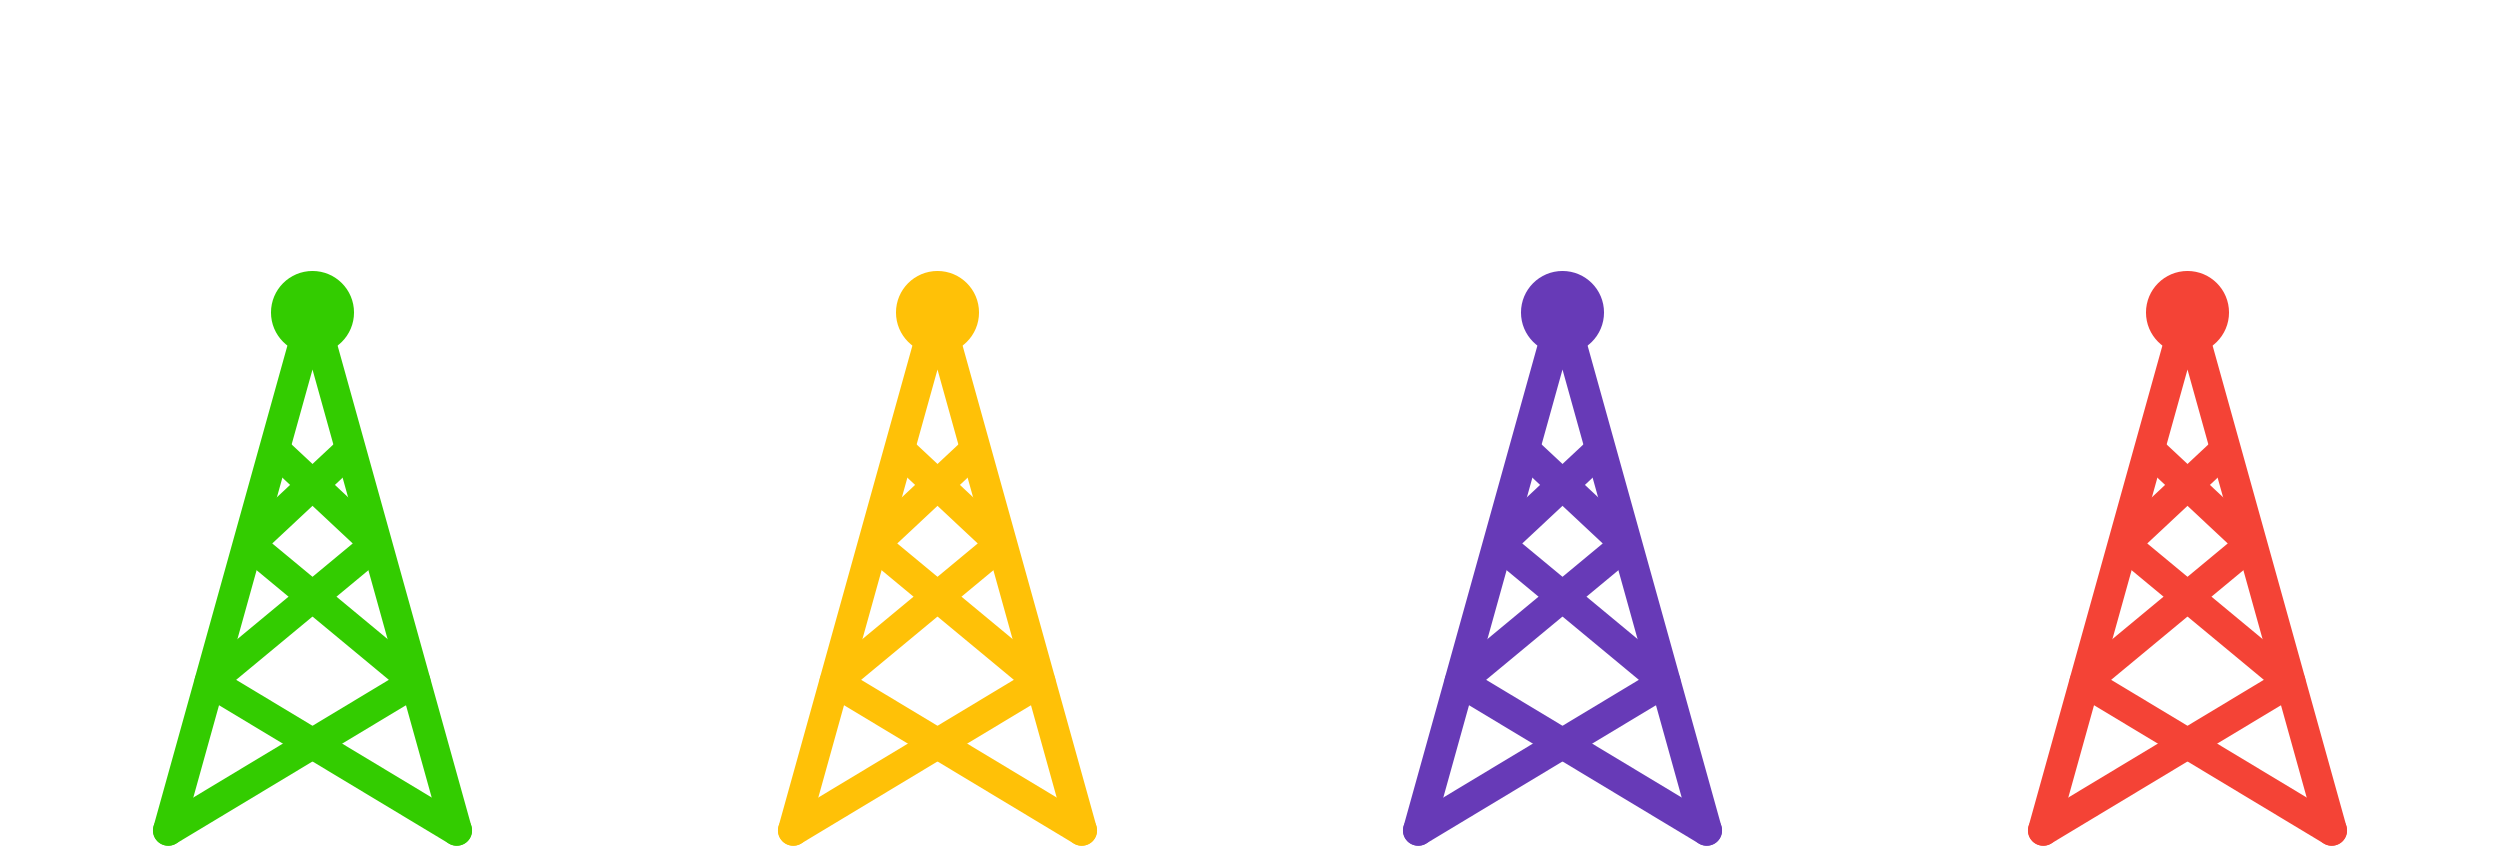
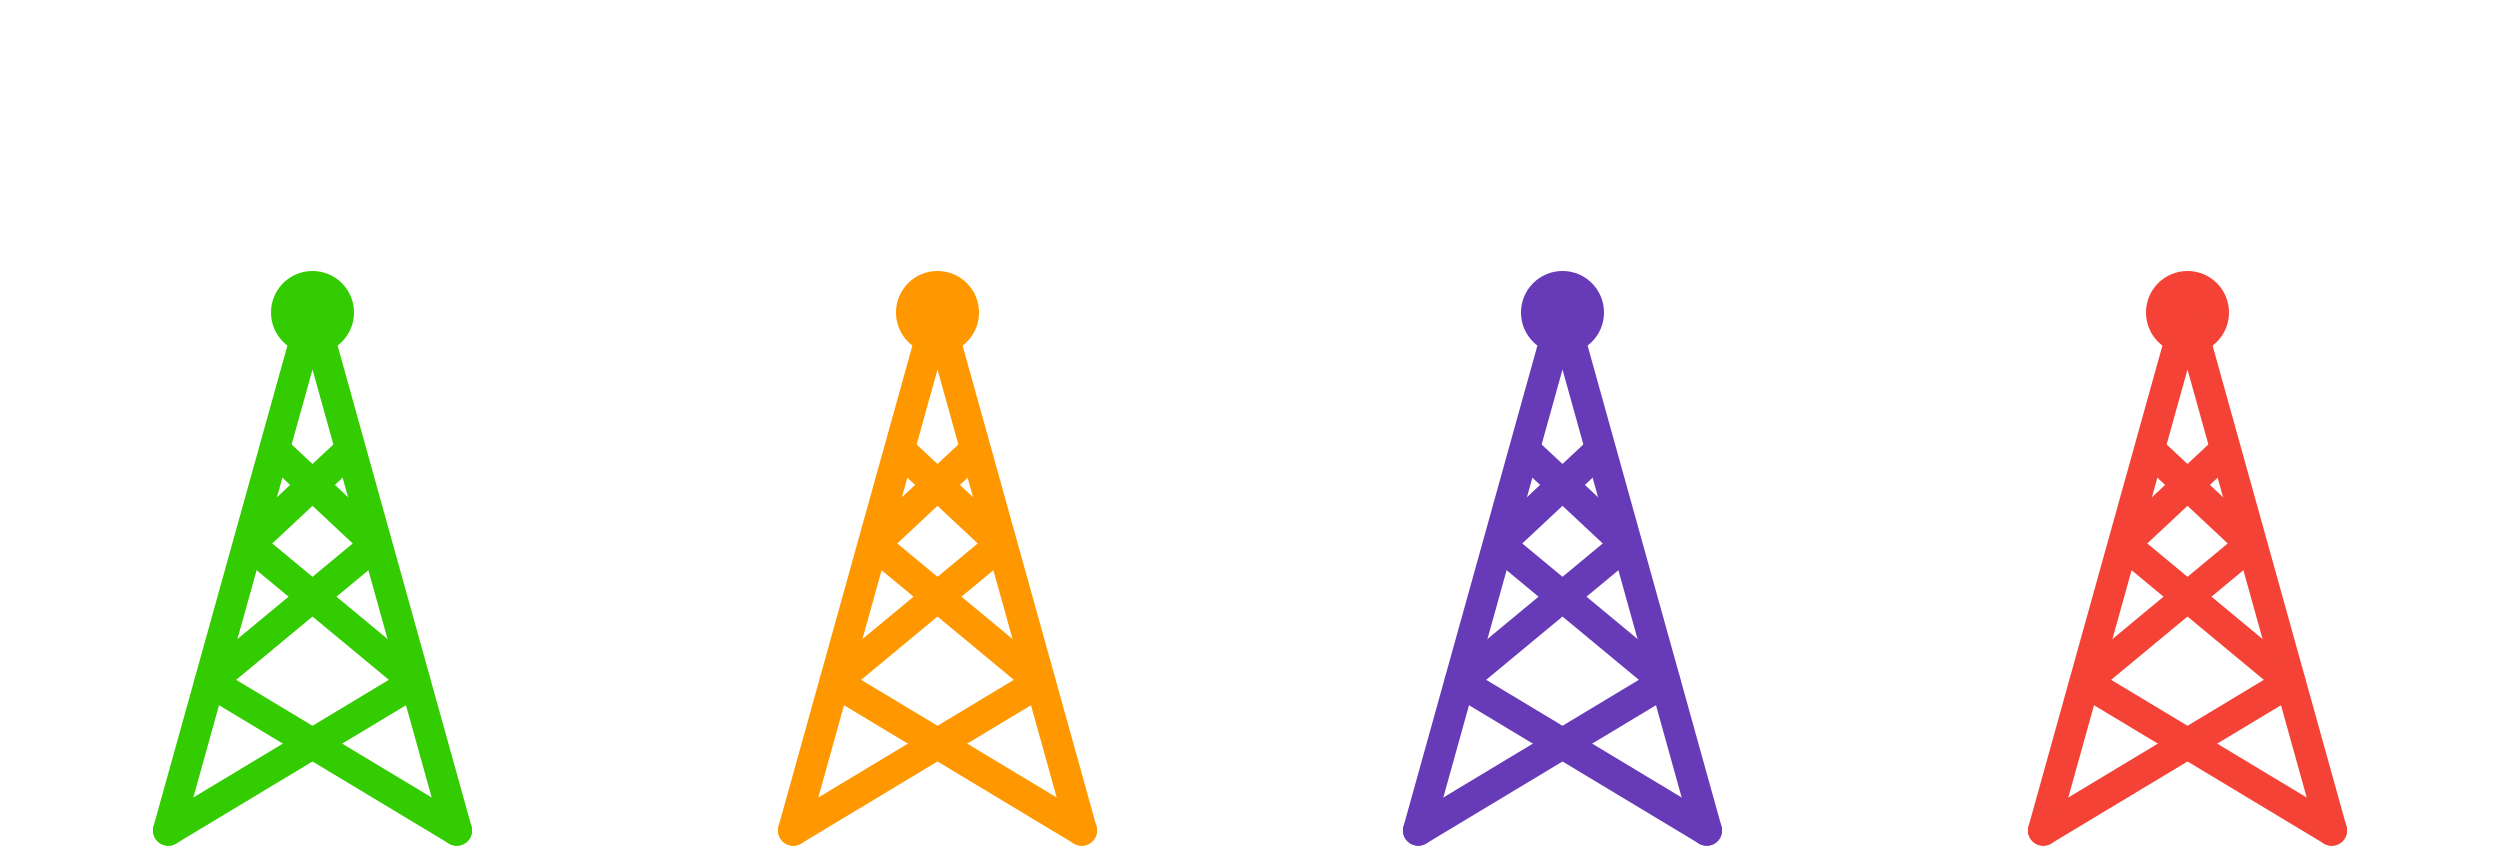
<svg xmlns="http://www.w3.org/2000/svg" xmlns:xlink="http://www.w3.org/1999/xlink" id="green" viewBox="0 0 1144 387" enable-background="new 0 0 1144 387">
  <symbol id="antenna">
    <g fill="none" stroke="#09f" stroke-width="10" stroke-linecap="round" transform="rotate(120 143 143)">
      <circle cx="143" cy="143">
        <animate attributeName="r" from="12" to="138" dur="3s" repeatCount="indefinite" />
        <animate attributeName="opacity" from="1" to="0" dur="3s" repeatCount="indefinite" />
      </circle>
      <circle cx="143" cy="143">
        <animate attributeName="r" begin="1s" from="12" to="138" dur="3s" repeatCount="indefinite" />
        <animate attributeName="opacity" begin="1s" from="1" to="0" dur="3s" repeatCount="indefinite" />
      </circle>
      <circle cx="143" cy="143">
        <animate attributeName="r" begin="2s" from="12" to="138" dur="3s" repeatCount="indefinite" />
        <animate attributeName="opacity" begin="2s" from="1" to="0" dur="3s" repeatCount="indefinite" />
      </circle>
    </g>
    <g fill="none" stroke="currentColor" stroke-width="14" stroke-linejoin="round" stroke-linecap="round">
      <circle cx="143" cy="143" r="12" />
      <path d="M77 380l66-237 66 237" />
      <path d="M77 380l113-68-76-63 46-43" />
      <path d="M209 380L96 312l76-63-46-43" />
    </g>
  </symbol>
  <use x="0" y="0" id="icon-green" xlink:href="#antenna" style="color: #3c0" />
-   <use x="286" y="0" id="icon-gold" xlink:href="#antenna" style="color: #ffc107" />
+   <use x="286" y="0" id="icon-orange" xlink:href="#antenna" style="color: #ff9800" />
  <use x="572" y="0" id="icon-violet" xlink:href="#antenna" style="color: #673ab7" />
  <use x="858" y="0" id="icon-red" xlink:href="#antenna" style="color: #f44336" />
  <view id="vn" viewBox="0 0 286 387" />
  <view id="zl" viewBox="286 0 286 387" />
  <view id="pr" viewBox="572 0 286 387" />
  <view id="br" viewBox="858 0 286 387" />
</svg>
